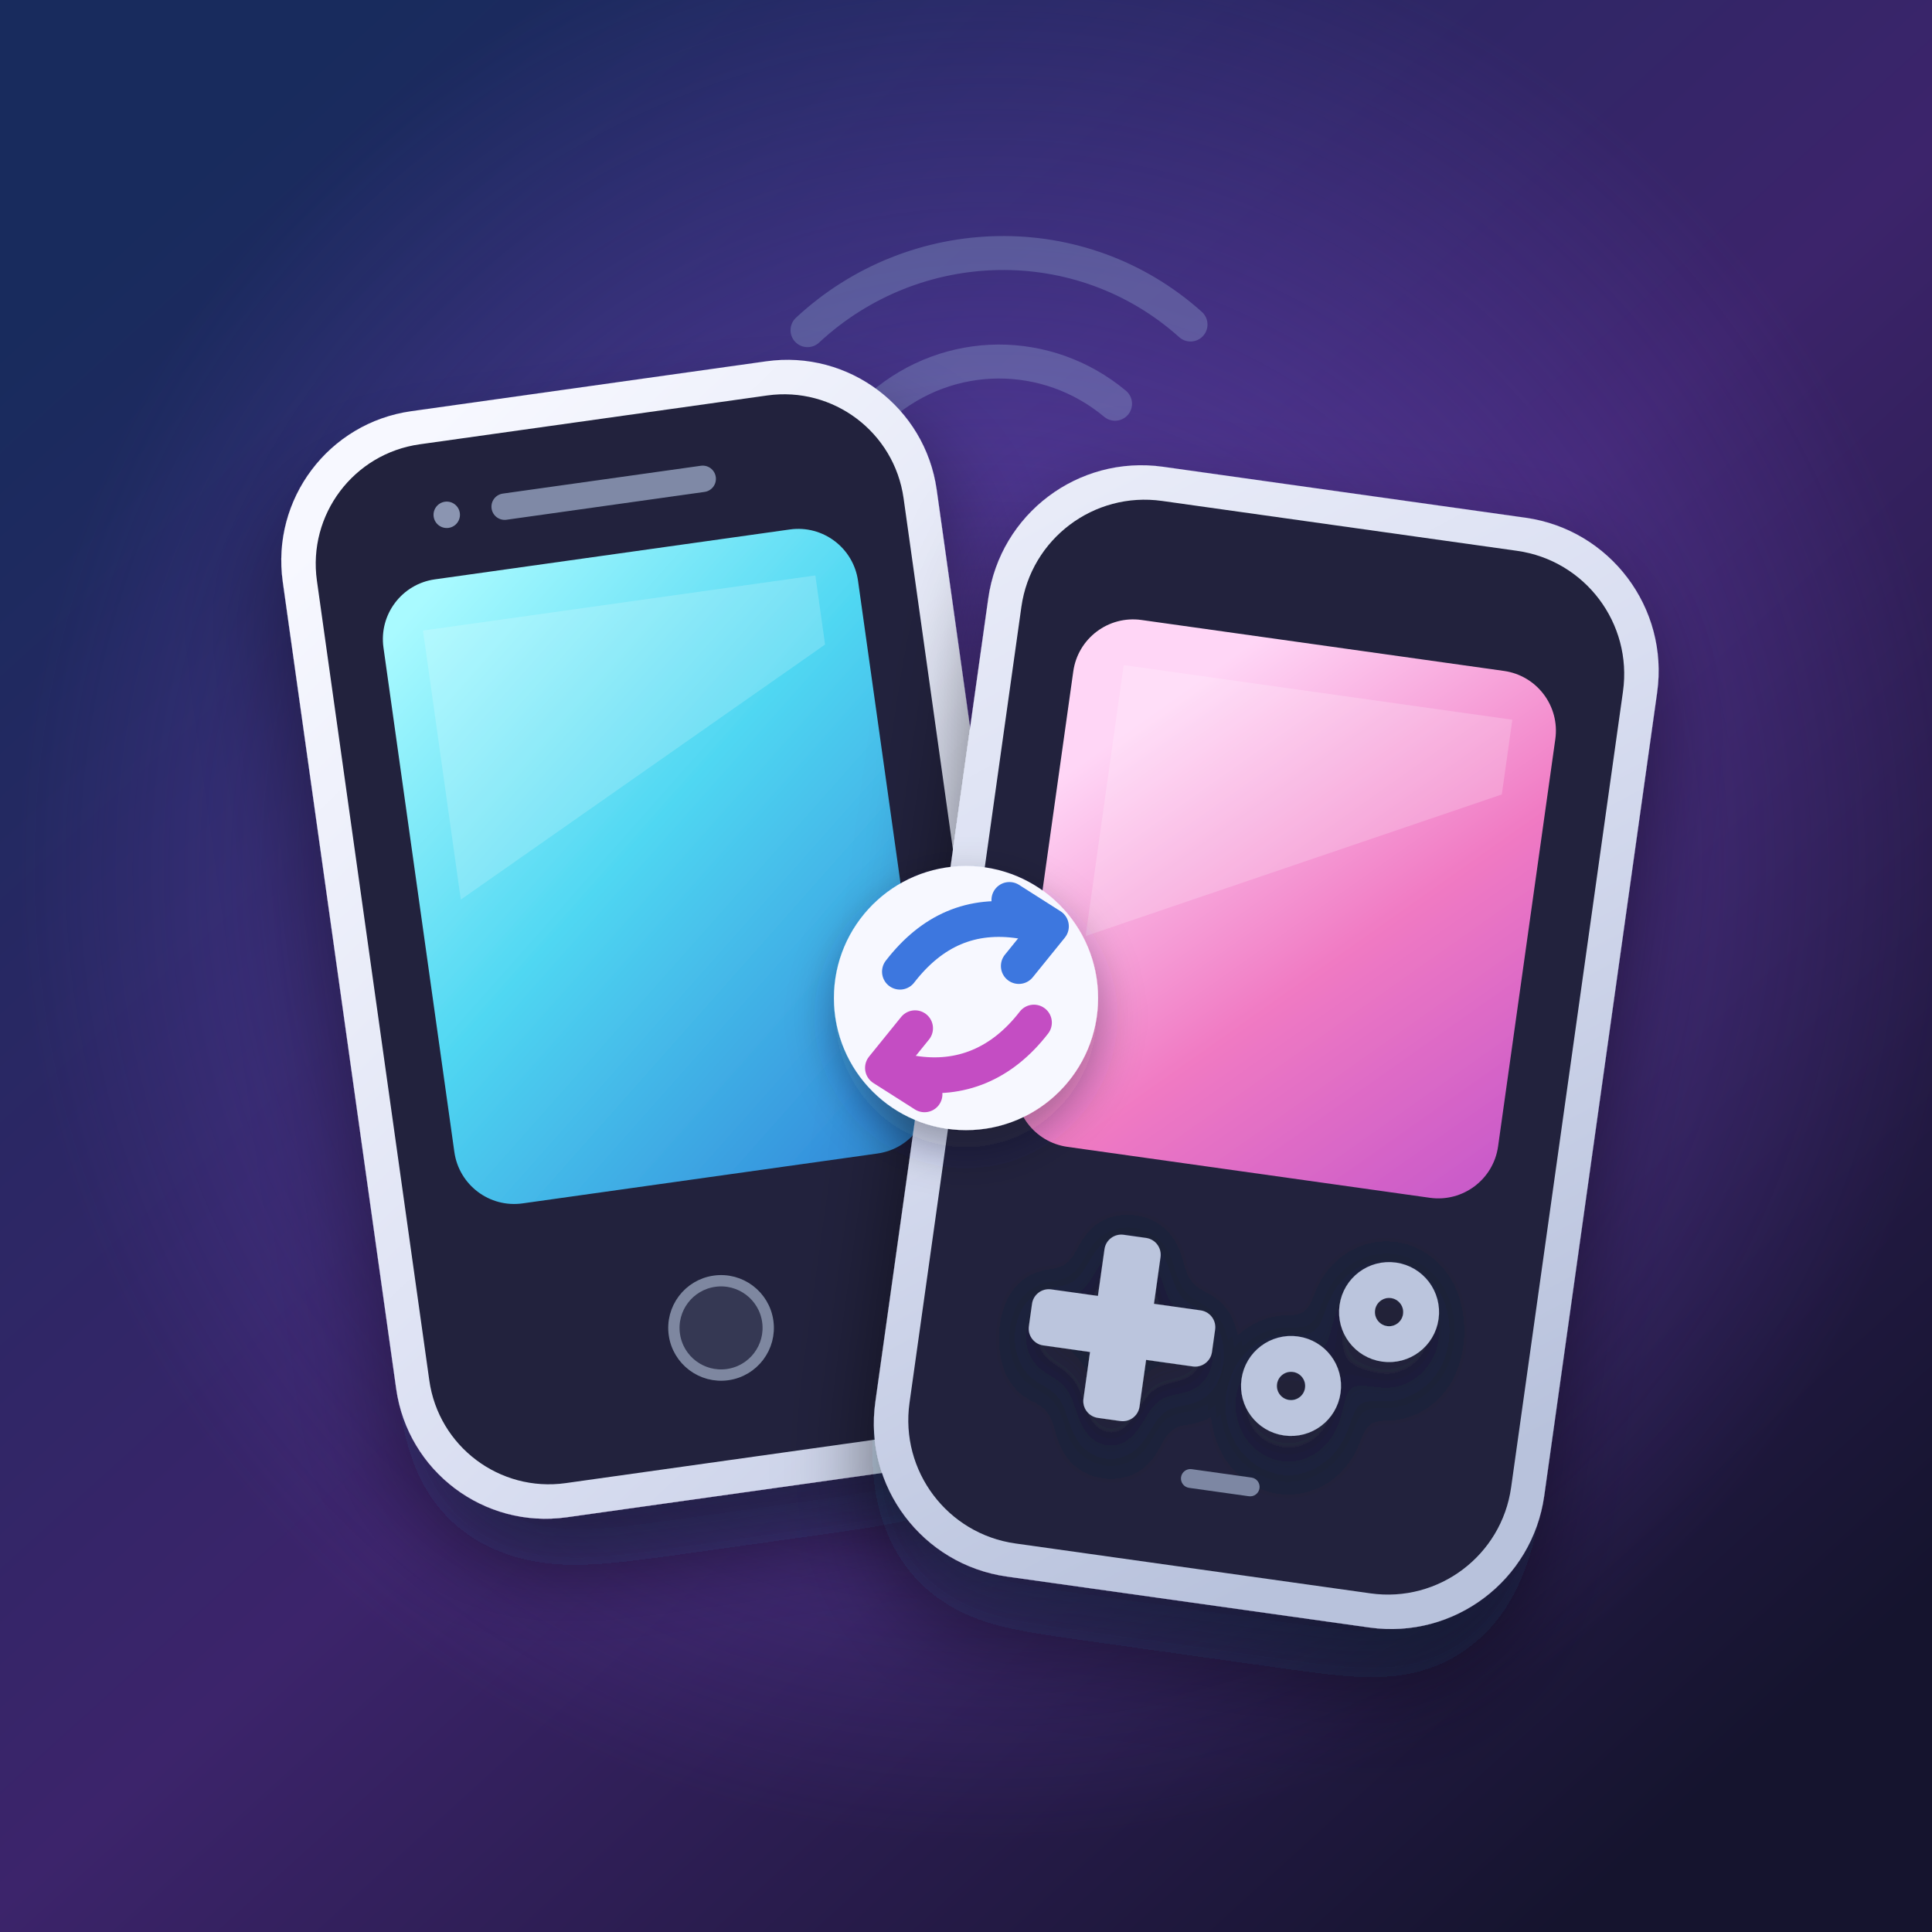
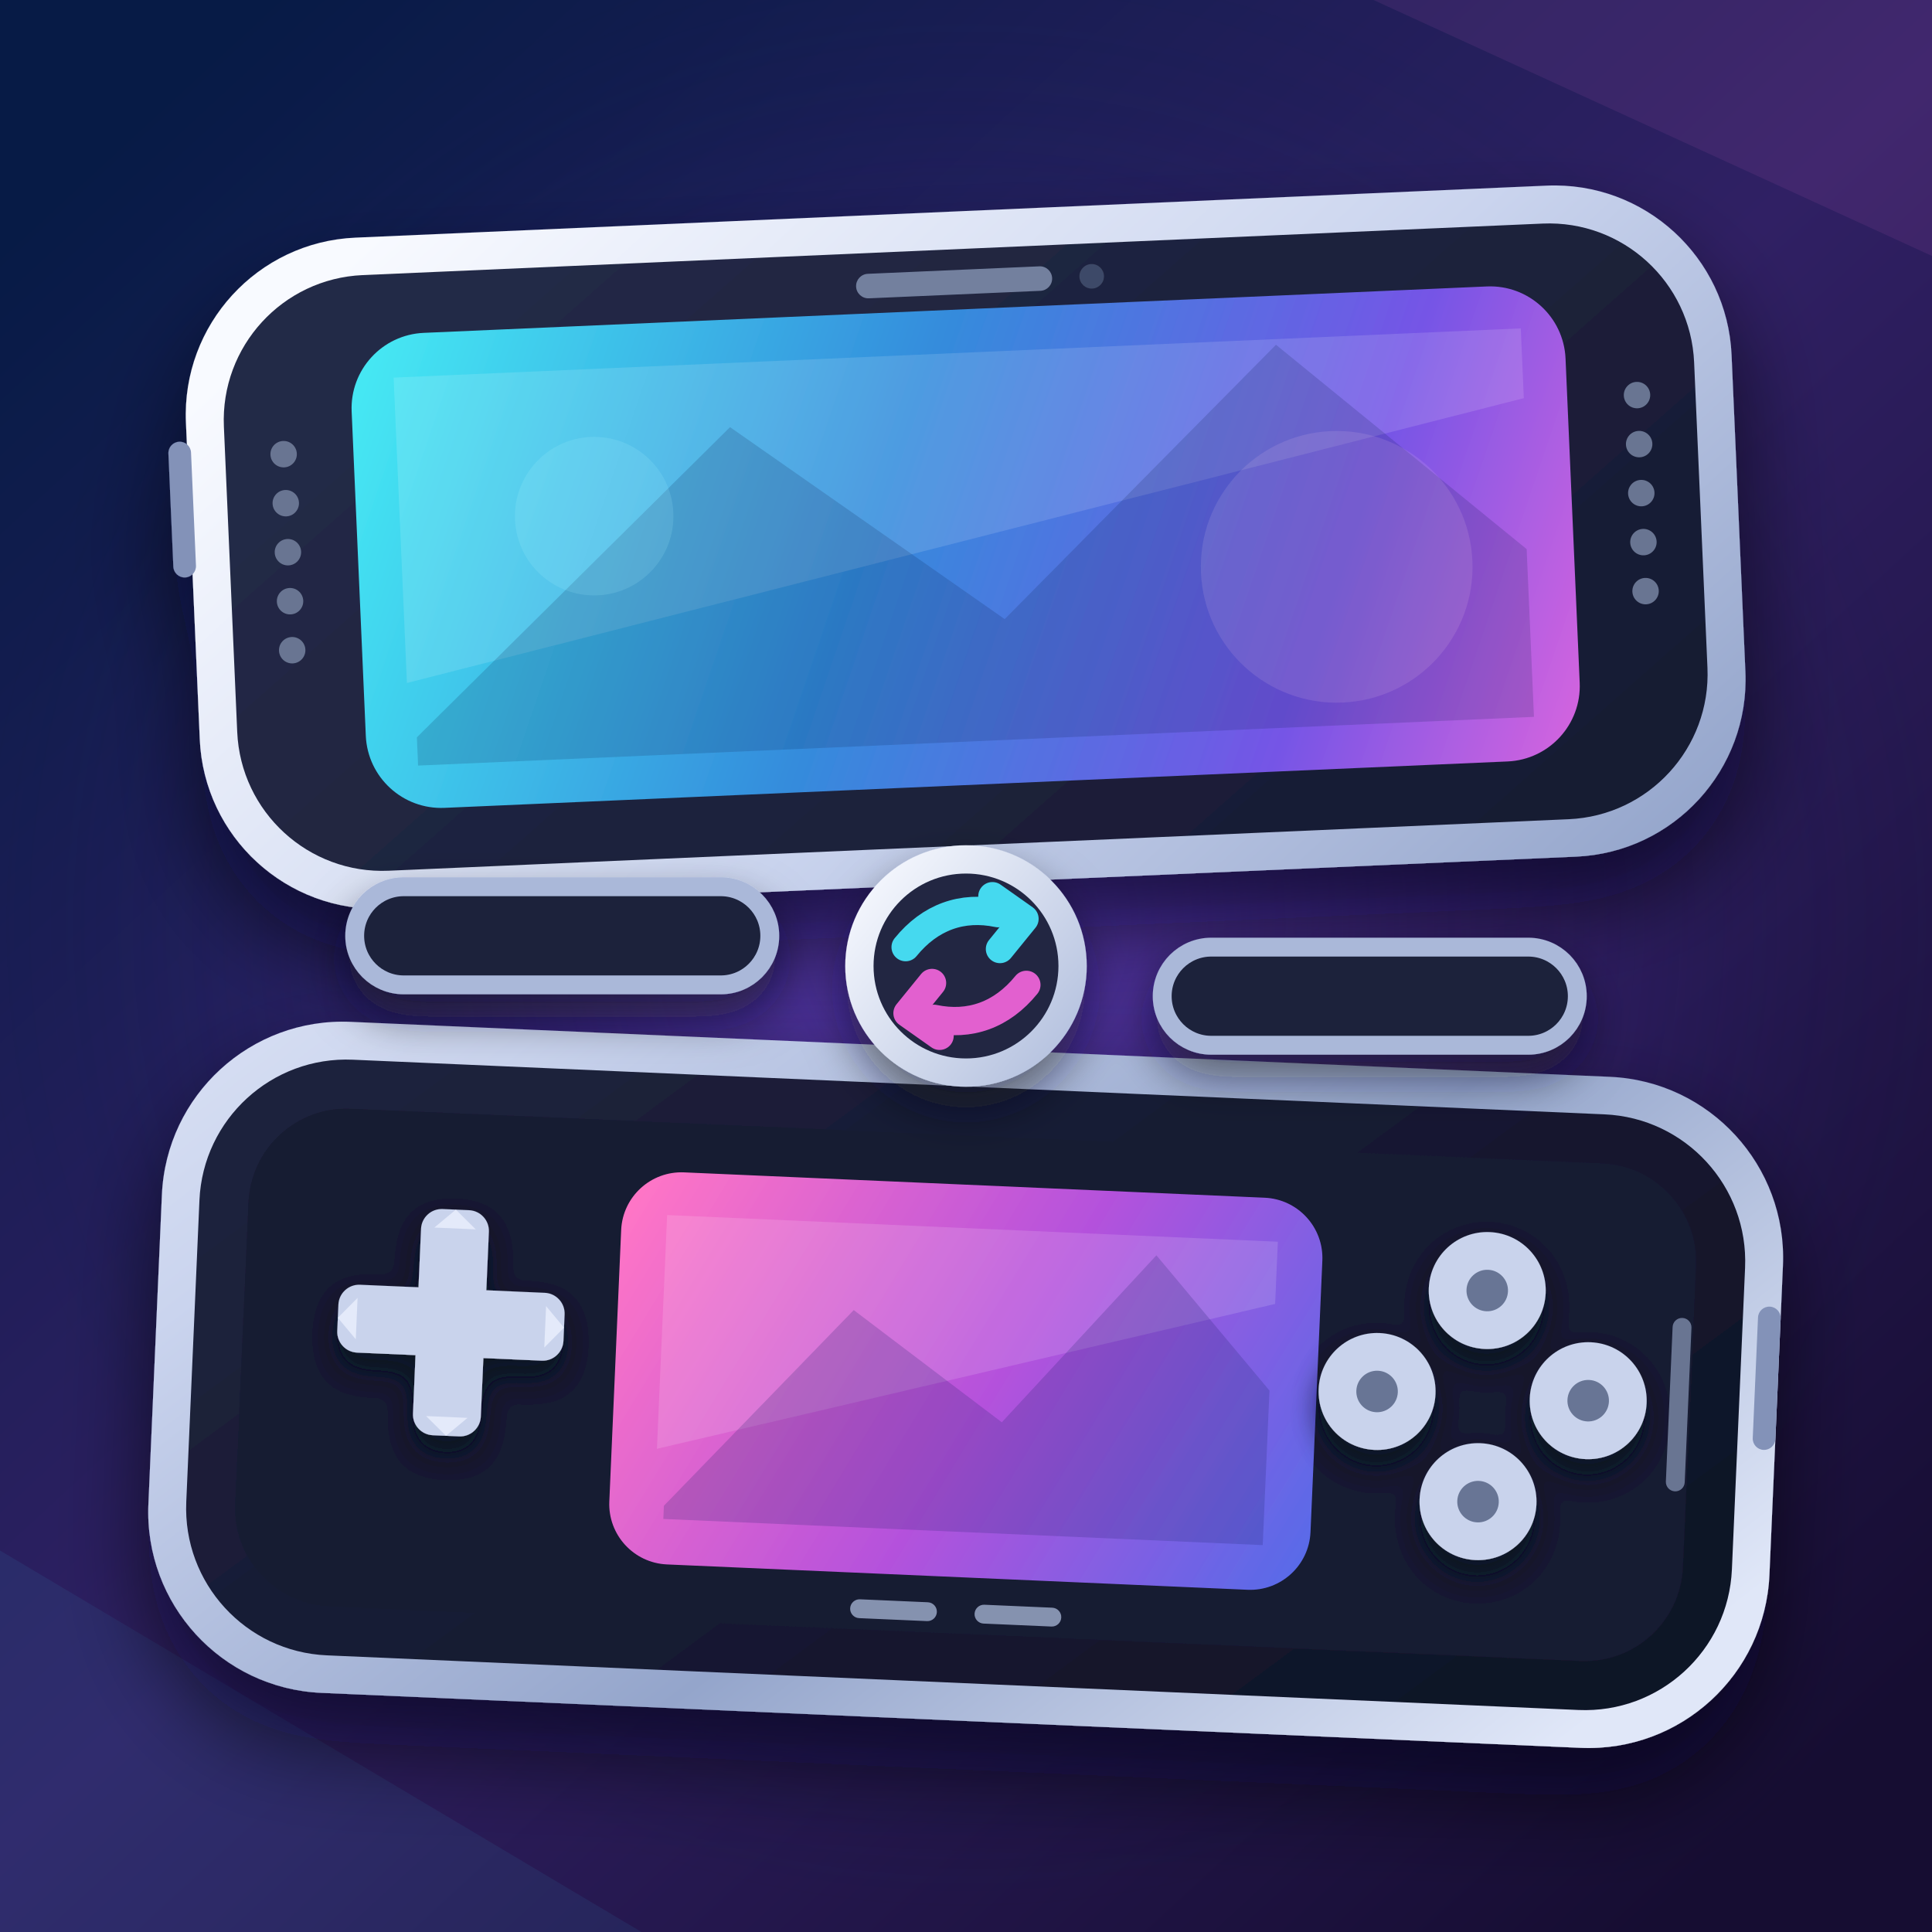
<svg xmlns="http://www.w3.org/2000/svg" width="1024" height="1024" viewBox="0 0 1024 1024">
  <defs>
-     <linearGradient id="background" x1="116" y1="76" x2="908" y2="948" gradientUnits="userSpaceOnUse">
-       <stop offset="0" stop-color="#182B5D" />
-       <stop offset="0.52" stop-color="#3C246B" />
-       <stop offset="1" stop-color="#15142E" />
+     <linearGradient id="background" x1="82" y1="52" x2="930" y2="972" gradientUnits="userSpaceOnUse">
+       <stop stop-color="#071B46" />
+       <stop offset="0.5" stop-color="#302064" />
+       <stop offset="1" stop-color="#160D32" />
    </linearGradient>
-     <radialGradient id="glow" cx="0" cy="0" r="1" gradientTransform="translate(525 460) rotate(90) scale(520)" gradientUnits="userSpaceOnUse">
-       <stop stop-color="#7149C6" stop-opacity="0.74" />
-       <stop offset="1" stop-color="#7149C6" stop-opacity="0" />
+     <radialGradient id="aura" cx="0" cy="0" r="1" gradientTransform="translate(512 490) rotate(90) scale(522)" gradientUnits="userSpaceOnUse">
+       <stop stop-color="#6D46D8" stop-opacity="0.62" />
+       <stop offset="0.58" stop-color="#4D2B9D" stop-opacity="0.22" />
+       <stop offset="1" stop-color="#071B46" stop-opacity="0" />
    </radialGradient>
-     <linearGradient id="topScreen" x1="250" y1="300" x2="480" y2="570" gradientUnits="userSpaceOnUse">
-       <stop stop-color="#A9FAFF" />
-       <stop offset="0.48" stop-color="#50D7F2" />
-       <stop offset="1" stop-color="#3593DD" />
+     <linearGradient id="metal" x1="186" y1="128" x2="842" y2="904" gradientUnits="userSpaceOnUse">
+       <stop stop-color="#F8FAFF" />
+       <stop offset="0.38" stop-color="#CAD4EE" />
+       <stop offset="0.7" stop-color="#94A5CB" />
+       <stop offset="1" stop-color="#E0E7F8" />
    </linearGradient>
-     <linearGradient id="bottomScreen" x1="546" y1="426" x2="794" y2="690" gradientUnits="userSpaceOnUse">
-       <stop stop-color="#FFD6F6" />
-       <stop offset="0.45" stop-color="#F07AC3" />
-       <stop offset="1" stop-color="#B94DCC" />
+     <linearGradient id="bezel" x1="210" y1="158" x2="790" y2="876" gradientUnits="userSpaceOnUse">
+       <stop stop-color="#242A47" />
+       <stop offset="1" stop-color="#101328" />
    </linearGradient>
-     <linearGradient id="shell" x1="260" y1="214" x2="714" y2="835" gradientUnits="userSpaceOnUse">
-       <stop stop-color="#F7F8FF" />
-       <stop offset="0.55" stop-color="#D9DEF1" />
-       <stop offset="1" stop-color="#B8C2DC" />
+     <linearGradient id="topScreen" x1="202" y1="178" x2="824" y2="420" gradientUnits="userSpaceOnUse">
+       <stop stop-color="#45E7F3" />
+       <stop offset="0.42" stop-color="#348CDC" />
+       <stop offset="0.78" stop-color="#7555E6" />
+       <stop offset="1" stop-color="#D364DF" />
    </linearGradient>
-     <filter id="shadow" x="-40%" y="-40%" width="180%" height="180%">
-       <feDropShadow dx="0" dy="28" stdDeviation="26" flood-color="#070817" flood-opacity="0.5" />
+     <linearGradient id="touchScreen" x1="335" y1="635" x2="699" y2="835" gradientUnits="userSpaceOnUse">
+       <stop stop-color="#FF75C6" />
+       <stop offset="0.52" stop-color="#B451DC" />
+       <stop offset="1" stop-color="#536CE9" />
+     </linearGradient>
+     <linearGradient id="hinge" x1="454" y1="460" x2="572" y2="558" gradientUnits="userSpaceOnUse">
+       <stop stop-color="#F8FAFF" />
+       <stop offset="1" stop-color="#B3C0DE" />
+     </linearGradient>
+     <filter id="deviceShadow" x="-30%" y="-30%" width="160%" height="180%">
+       <feDropShadow dx="0" dy="26" stdDeviation="24" flood-color="#050613" flood-opacity="0.62" />
    </filter>
-     <filter id="softShadow" x="-40%" y="-40%" width="180%" height="180%">
-       <feDropShadow dx="0" dy="10" stdDeviation="12" flood-color="#161A36" flood-opacity="0.38" />
+     <filter id="controlShadow" x="-60%" y="-60%" width="220%" height="220%">
+       <feDropShadow dx="0" dy="9" stdDeviation="8" flood-color="#07091C" flood-opacity="0.7" />
+     </filter>
+     <filter id="hingeShadow" x="-80%" y="-80%" width="260%" height="260%">
+       <feDropShadow dx="0" dy="12" stdDeviation="12" flood-color="#08091E" flood-opacity="0.55" />
    </filter>
  </defs>
  <rect width="1024" height="1024" fill="url(#background)" />
-   <rect width="1024" height="1024" fill="url(#glow)" />
-   <g opacity="0.22" fill="none" stroke="#BEEBFF" stroke-width="18" stroke-linecap="round">
-     <path d="M428 175C485 122 573 120 631 172" />
-     <path d="M467 215C503 184 555 184 591 214" />
+   <rect width="1024" height="1024" fill="url(#aura)" />
+   <path d="M-40 798L340 1024H-40V798Z" fill="#31BFE1" opacity="0.08" />
+   <path d="M1064 154L728 0H1064V154Z" fill="#ED6DD0" opacity="0.09" />
+   <g transform="rotate(-2.5 512 294)" filter="url(#deviceShadow)">
+     <rect x="102" y="112" width="820" height="356" rx="94" fill="url(#metal)" />
+     <rect x="122" y="132" width="780" height="316" rx="77" fill="url(#bezel)" />
+     <rect x="190" y="164" width="644" height="252" rx="40" fill="url(#topScreen)" />
+     <path d="M213 187H811V224L213 349Z" fill="#FFFFFF" opacity="0.13" />
+     <path d="M217 378L390 221L531 329L681 190L809 304V393H217V378Z" fill="#071A47" opacity="0.17" />
+     <circle cx="316" cy="265" r="42" fill="#B8FAFF" opacity="0.14" />
+     <circle cx="708" cy="309" r="72" fill="#FFD2F2" opacity="0.12" />
+     <g fill="#697592">
+       <circle cx="153" cy="225" r="7" />
+       <circle cx="153" cy="251" r="7" />
+       <circle cx="153" cy="277" r="7" />
+       <circle cx="153" cy="303" r="7" />
+       <circle cx="153" cy="329" r="7" />
+       <circle cx="871" cy="225" r="7" />
+       <circle cx="871" cy="251" r="7" />
+       <circle cx="871" cy="277" r="7" />
+       <circle cx="871" cy="303" r="7" />
+       <circle cx="871" cy="329" r="7" />
+     </g>
+     <rect x="460" y="143" width="104" height="13" rx="6.5" fill="#73809E" />
+     <circle cx="585" cy="149.5" r="6.5" fill="#3E4967" />
+     <rect x="92" y="216" width="12" height="72" rx="6" fill="#8392B8" />
  </g>
-   <g transform="rotate(-8 351 482)" filter="url(#shadow)">
-     <rect x="176" y="202" width="350" height="592" rx="80" fill="url(#shell)" />
-     <rect x="194" y="220" width="314" height="556" rx="64" fill="#20243C" />
-     <rect x="224" y="292" width="254" height="334" rx="32" fill="url(#topScreen)" />
-     <path d="M246 318H456V355L246 462Z" fill="#FFFFFF" opacity="0.18" />
-     <rect x="291" y="252" width="120" height="14" rx="7" fill="#7F89A6" />
-     <circle cx="267" cy="259" r="7" fill="#8B95B1" />
-     <circle cx="351" cy="706" r="25" fill="#343952" stroke="#7E87A0" stroke-width="6" />
+   <g transform="rotate(2.5 512 730)" filter="url(#deviceShadow)">
+     <rect x="82" y="556" width="860" height="356" rx="96" fill="url(#metal)" />
+     <rect x="102" y="576" width="820" height="316" rx="78" fill="url(#bezel)" />
+     <rect x="128" y="602" width="768" height="264" rx="52" fill="#171A32" />
+     <rect x="326" y="628" width="372" height="208" rx="32" fill="url(#touchScreen)" />
+     <path d="M350 651H674V684L350 775Z" fill="#FFFFFF" opacity="0.14" />
+     <path d="M355 805L451 697L532 753L610 661L673 730V812H355V805Z" fill="#1B1D63" opacity="0.2" />
+     <g transform="translate(178 653)" fill="#C9D3EC" filter="url(#controlShadow)">
+       <rect x="42" y="0" width="36" height="120" rx="11" />
+       <rect x="0" y="42" width="120" height="36" rx="11" />
+       <path d="M49 10L60 0L71 10H49ZM49 110H71L60 120L49 110ZM10 49V71L0 60L10 49ZM110 49L120 60L110 71V49Z" fill="#EEF2FF" opacity="0.72" />
+     </g>
+     <g filter="url(#controlShadow)">
+       <circle cx="786" cy="672" r="31" fill="#C9D3EC" />
+       <circle cx="842" cy="728" r="31" fill="#C9D3EC" />
+       <circle cx="730" cy="728" r="31" fill="#C9D3EC" />
+       <circle cx="786" cy="784" r="31" fill="#C9D3EC" />
+       <circle cx="786" cy="672" r="11" fill="#677595" />
+       <circle cx="842" cy="728" r="11" fill="#677595" />
+       <circle cx="730" cy="728" r="11" fill="#677595" />
+       <circle cx="786" cy="784" r="11" fill="#677595" />
+     </g>
+     <g fill="#8592AF">
+       <rect x="456" y="850" width="46" height="10" rx="5" />
+       <rect x="522" y="850" width="46" height="10" rx="5" />
+     </g>
+     <rect x="930" y="674" width="12" height="76" rx="6" fill="#8392B8" />
+     <rect x="885" y="682" width="10" height="92" rx="5" fill="#697592" />
  </g>
-   <g transform="rotate(8 671 556)" filter="url(#shadow)">
-     <rect x="492" y="258" width="358" height="594" rx="82" fill="url(#shell)" />
-     <rect x="510" y="276" width="322" height="558" rx="66" fill="#20243C" />
-     <rect x="542" y="340" width="258" height="282" rx="32" fill="url(#bottomScreen)" />
-     <path d="M568 365H776V405L568 510Z" fill="#FFFFFF" opacity="0.2" />
-     <g transform="translate(567 664)" fill="#BBC5DD" filter="url(#softShadow)">
-       <rect x="34" y="0" width="30" height="98" rx="9" />
-       <rect x="0" y="34" width="98" height="30" rx="9" />
-     </g>
-     <g fill="none" stroke="#BBC5DD" stroke-width="19" filter="url(#softShadow)">
-       <circle cx="755" cy="685" r="17" />
-       <circle cx="709" cy="731" r="17" />
-     </g>
-     <rect x="658" y="782" width="42" height="10" rx="5" fill="#7D87A3" />
-   </g>
-   <g filter="url(#softShadow)">
-     <circle cx="512" cy="529" r="70" fill="#F7F8FF" />
-     <path d="M477 515C494 493 515 484 541 488" fill="none" stroke="#3C77DF" stroke-width="19" stroke-linecap="round" />
-     <path d="M535 477L557 491L540 512" fill="none" stroke="#3C77DF" stroke-width="19" stroke-linecap="round" stroke-linejoin="round" />
-     <path d="M548 542C531 564 509 573 484 569" fill="none" stroke="#C44DC3" stroke-width="19" stroke-linecap="round" />
-     <path d="M490 580L468 566L485 545" fill="none" stroke="#C44DC3" stroke-width="19" stroke-linecap="round" stroke-linejoin="round" />
+   <g filter="url(#hingeShadow)">
+     <rect x="188" y="470" width="220" height="52" rx="26" fill="#1B203A" stroke="#AAB8D9" stroke-width="10" />
+     <rect x="616" y="502" width="220" height="52" rx="26" fill="#1B203A" stroke="#AAB8D9" stroke-width="10" />
+     <circle cx="512" cy="512" r="64" fill="url(#hinge)" />
+     <circle cx="512" cy="512" r="49" fill="#202642" />
+     <path d="M480 502C493 486 510 480 529 484" fill="none" stroke="#44D9EF" stroke-width="15" stroke-linecap="round" />
+     <path d="M526 475L543 487L530 503" fill="none" stroke="#44D9EF" stroke-width="15" stroke-linecap="round" stroke-linejoin="round" />
+     <path d="M544 522C531 538 514 544 495 540" fill="none" stroke="#E260CF" stroke-width="15" stroke-linecap="round" />
+     <path d="M498 549L481 537L494 521" fill="none" stroke="#E260CF" stroke-width="15" stroke-linecap="round" stroke-linejoin="round" />
  </g>
</svg>
